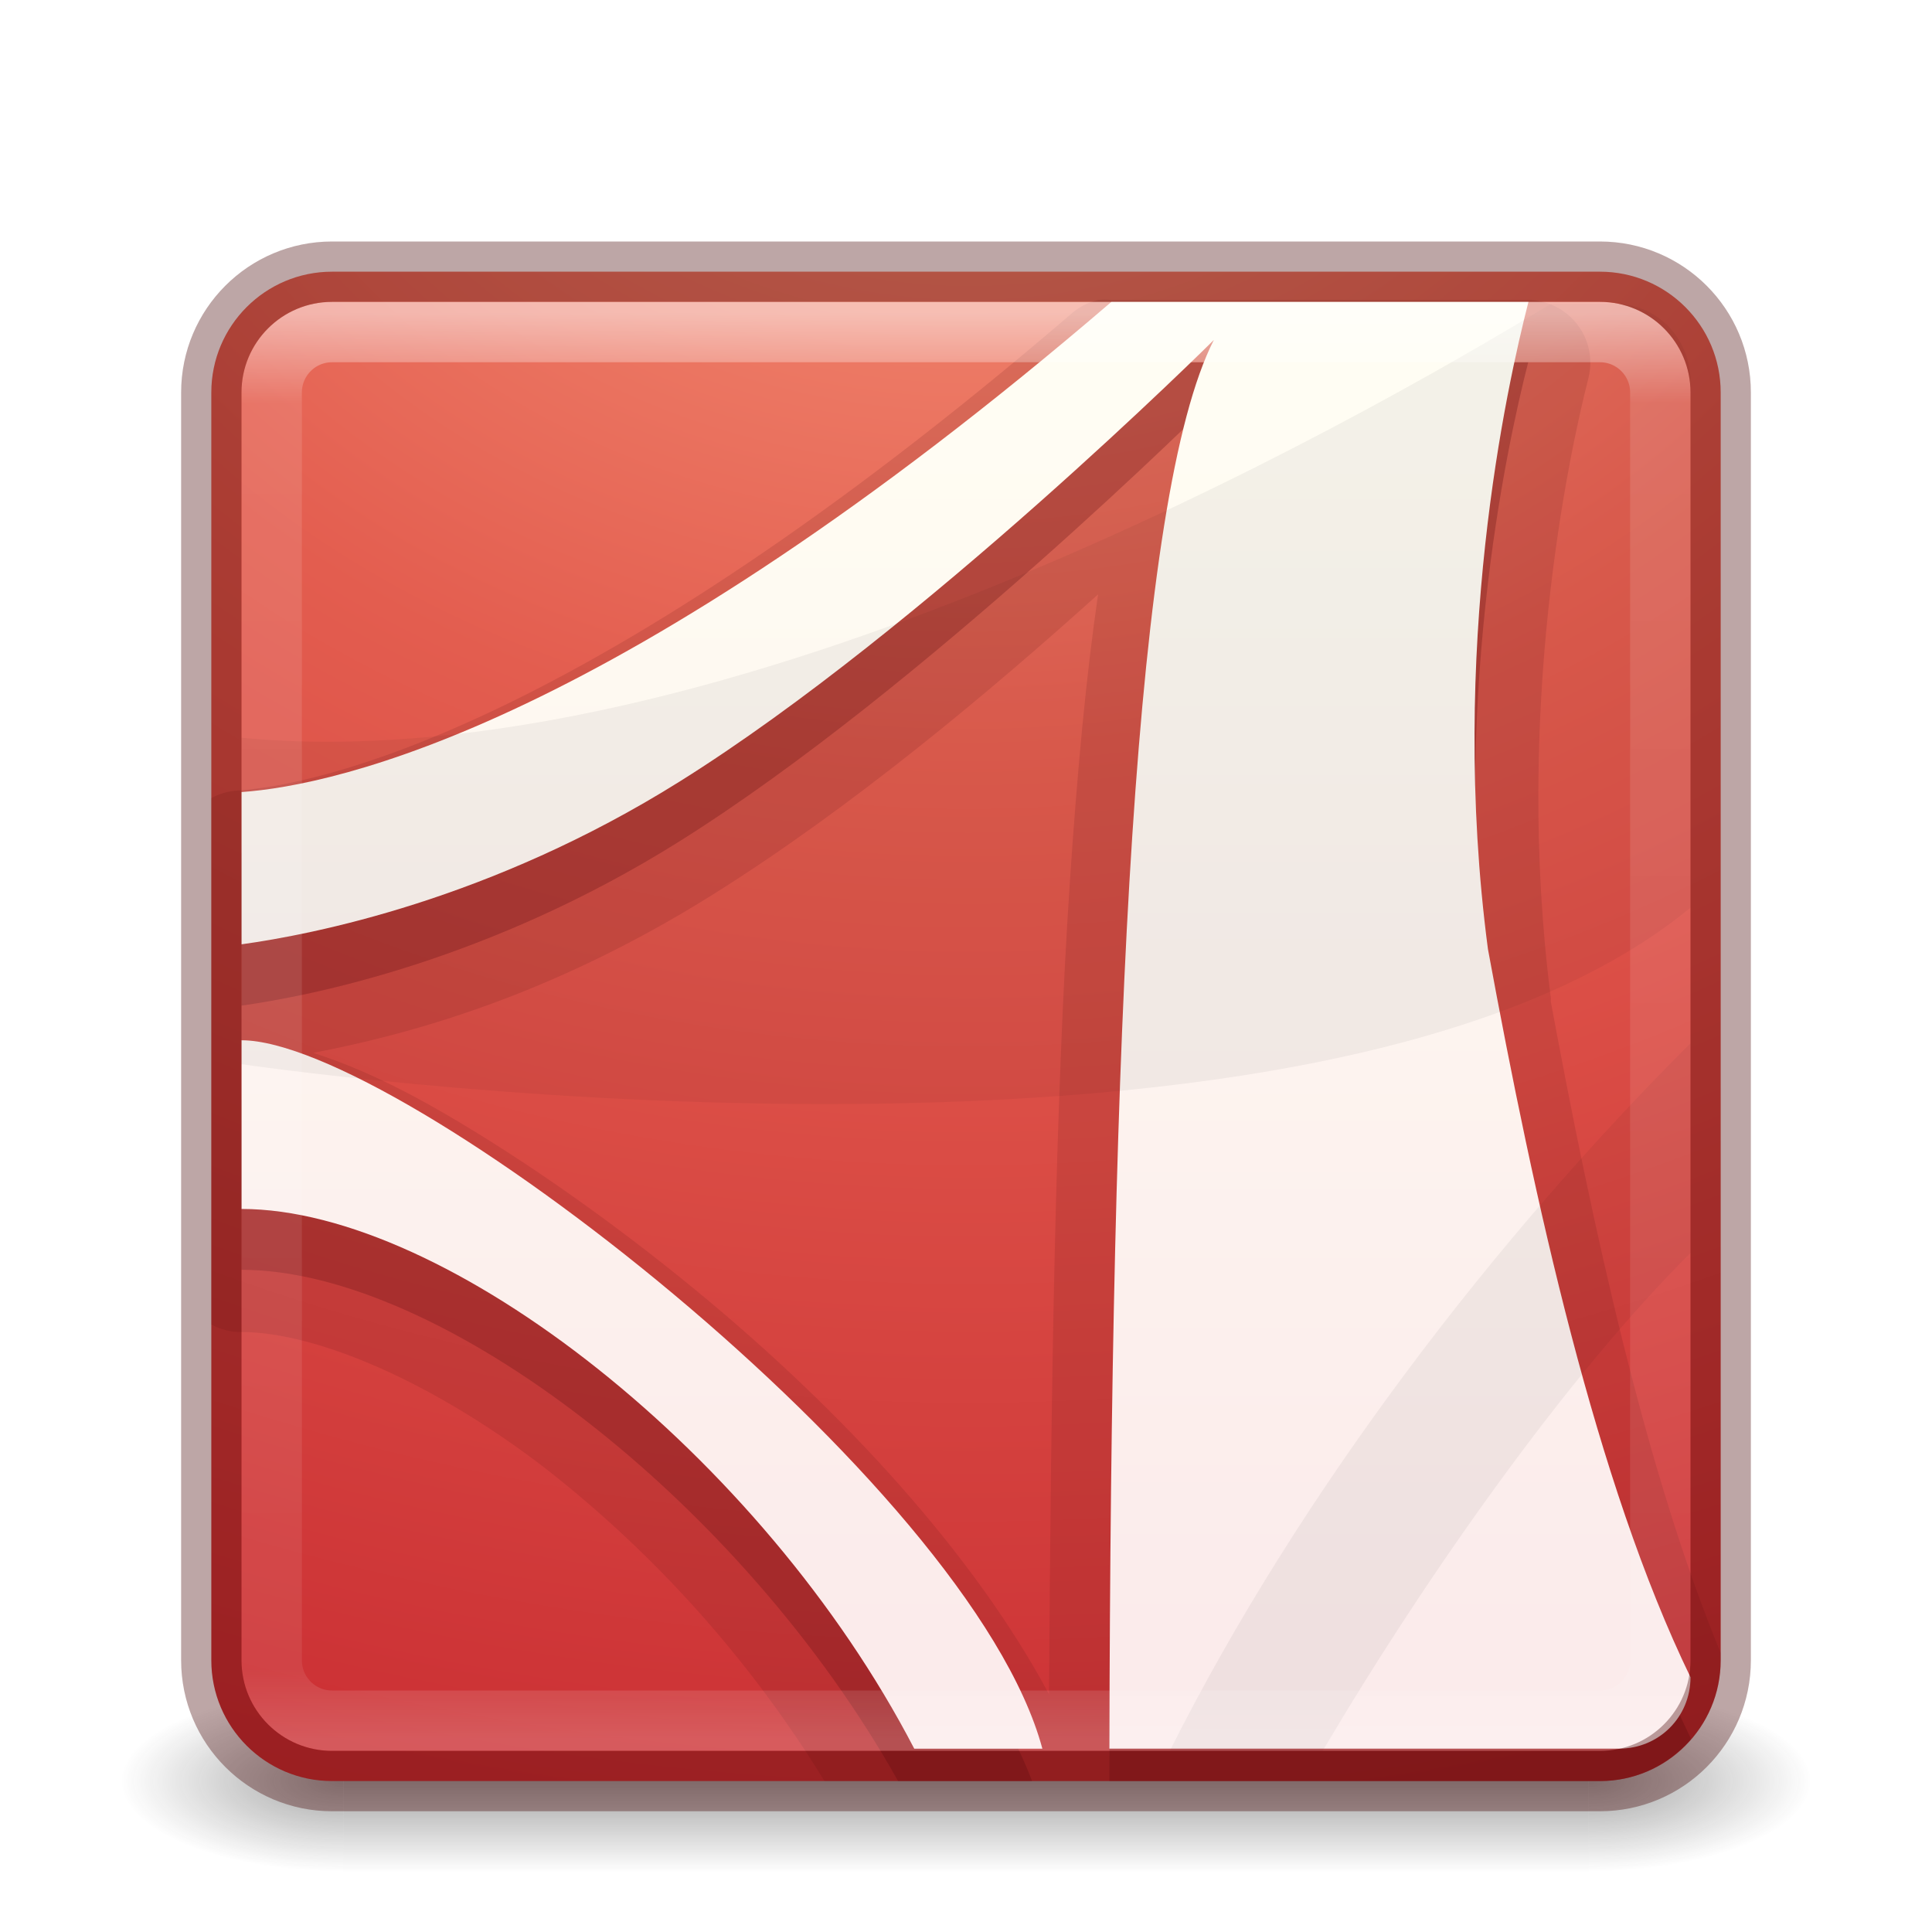
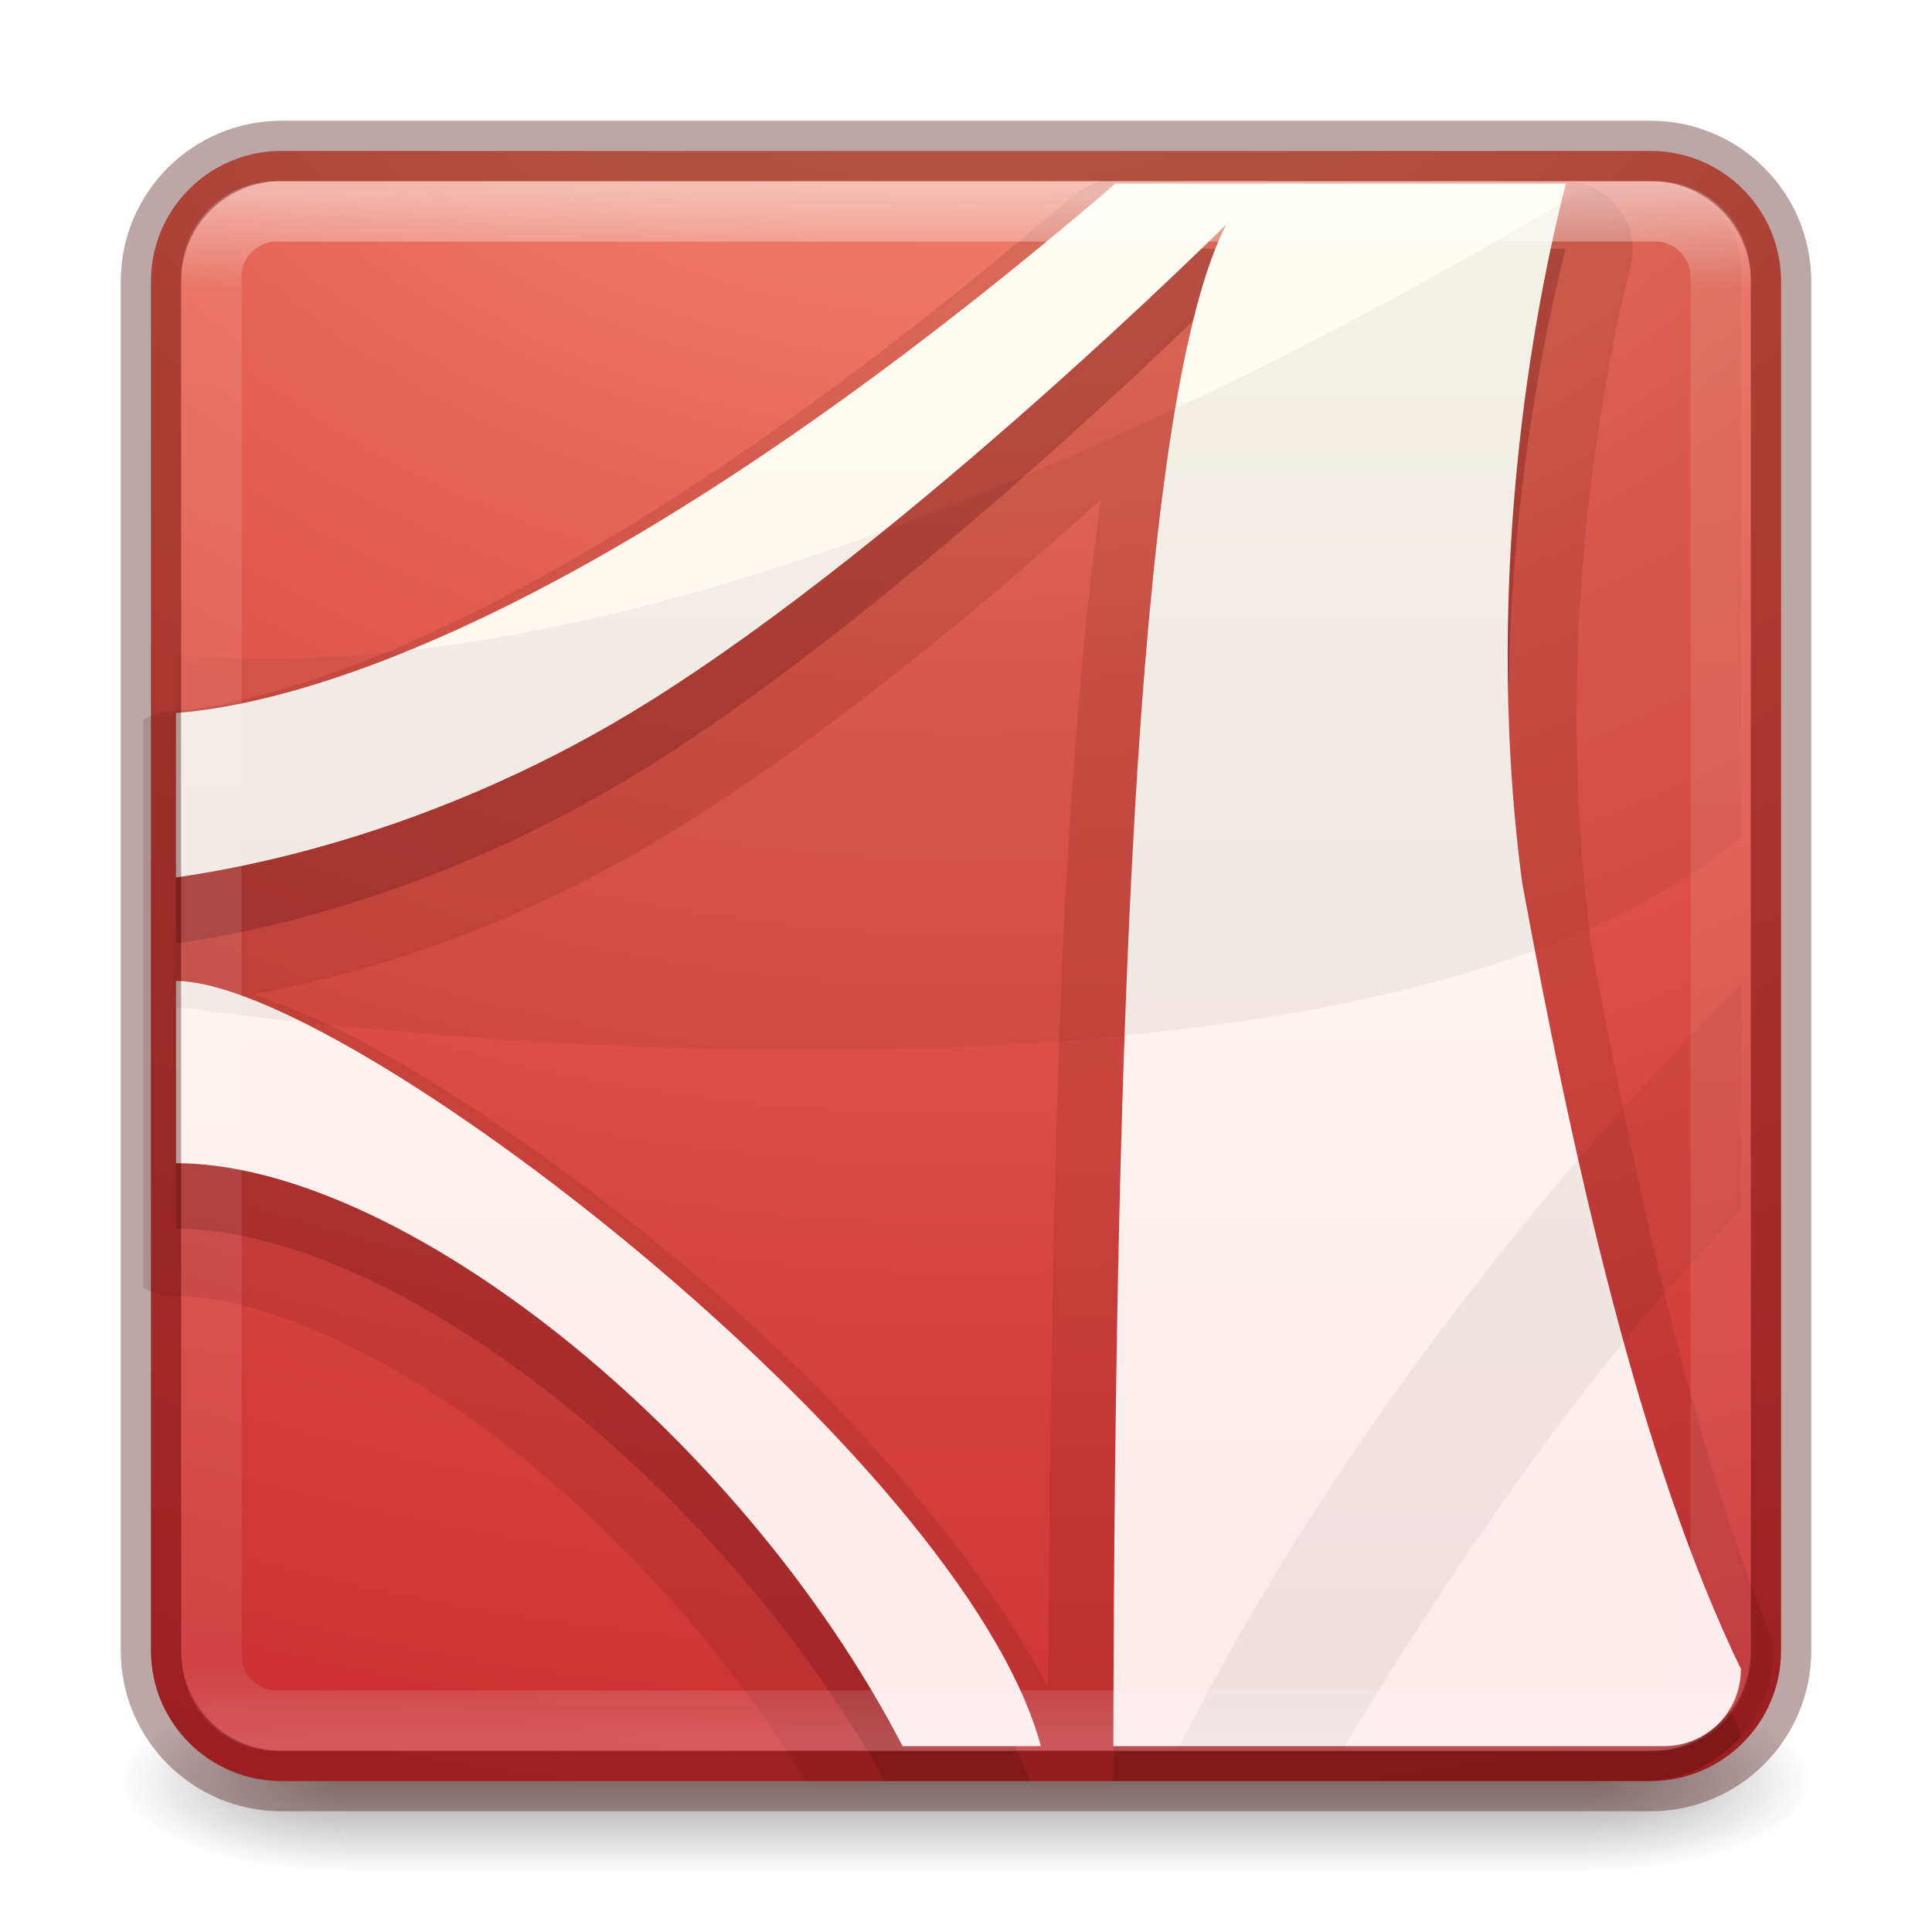
- <svg xmlns="http://www.w3.org/2000/svg" width="32" height="32">
-   <defs>
-     <linearGradient x1="24" y1="5" gradientTransform="translate(1.081 2.081) scale(.62162)" x2="24" gradientUnits="userSpaceOnUse" y2="43" id="f">
-       <stop offset="0" stop-color="#FFF" />
-       <stop offset=".063" stop-opacity=".235" stop-color="#FFF" />
-       <stop offset=".951" stop-opacity=".157" stop-color="#FFF" />
-       <stop offset="1" stop-opacity=".392" stop-color="#FFF" />
+ <svg xmlns="http://www.w3.org/2000/svg" xmlns:xlink="http://www.w3.org/1999/xlink" version="1.1" width="32" height="32" id="svg6358">
+   <defs id="defs6360">
+     <linearGradient x1="24" y1="5" x2="24" y2="43" id="linearGradient4140" xlink:href="#linearGradient3924-33" gradientUnits="userSpaceOnUse" gradientTransform="matrix(0.6756757,0,0,0.6756757,-0.2162176,-0.2162061)" />
+     <linearGradient id="linearGradient3924-33">
+       <stop id="stop3926-0" style="stop-color:#ffffff;stop-opacity:1" offset="0" />
+       <stop id="stop3928-5" style="stop-color:#ffffff;stop-opacity:0.235" offset="0.063" />
+       <stop id="stop3930-2" style="stop-color:#ffffff;stop-opacity:0.157" offset="0.951" />
+       <stop id="stop3932-5" style="stop-color:#ffffff;stop-opacity:0.392" offset="1" />
    </linearGradient>
-     <linearGradient x1="167.98" y1="8.508" gradientTransform="translate(-24 2.778) scale(.44444)" x2="167.98" gradientUnits="userSpaceOnUse" y2="54.78" id="e">
-       <stop offset="0" stop-color="#fffdf3" />
-       <stop offset="1" stop-color="#fbebeb" />
+     <linearGradient x1="167.983" y1="8.508" x2="167.983" y2="54.78" id="linearGradient4974-4" xlink:href="#linearGradient5803-2-7" gradientUnits="userSpaceOnUse" gradientTransform="matrix(0.4444444,0,0,0.4444444,-24.00002,2.77778)" />
+     <linearGradient id="linearGradient5803-2-7">
+       <stop id="stop5805-3-6" style="stop-color:#fffdf3;stop-opacity:1" offset="0" />
+       <stop id="stop5807-0-0" style="stop-color:#fbebeb;stop-opacity:1" offset="1" />
    </linearGradient>
-     <radialGradient r="12.672" gradientTransform="matrix(0 4.2742 -5.24736 0 68.489 -37.143)" cx="8.276" cy="9.994" gradientUnits="userSpaceOnUse" id="d">
-       <stop offset="0" stop-color="#f89b7e" />
-       <stop offset=".262" stop-color="#e35d4f" />
-       <stop offset=".661" stop-color="#c6262e" />
-       <stop offset="1" stop-color="#690b2c" />
-     </radialGradient>
-     <radialGradient r="2.5" gradientTransform="matrix(2.00378 0 0 1.4 27.988 -17.4)" cx="4.993" cy="43.5" gradientUnits="userSpaceOnUse" id="a">
-       <stop offset="0" stop-color="#181818" />
-       <stop offset="1" stop-opacity="0" stop-color="#181818" />
-     </radialGradient>
-     <radialGradient r="2.5" gradientTransform="matrix(2.00378 0 0 1.4 -20.012 -104.4)" cx="4.993" cy="43.5" gradientUnits="userSpaceOnUse" id="b">
-       <stop offset="0" stop-color="#181818" />
-       <stop offset="1" stop-opacity="0" stop-color="#181818" />
-     </radialGradient>
-     <linearGradient x1="25.058" y1="47.028" x2="25.058" gradientUnits="userSpaceOnUse" y2="39.999" id="c">
-       <stop offset="0" stop-opacity="0" stop-color="#181818" />
-       <stop offset=".5" stop-color="#181818" />
-       <stop offset="1" stop-opacity="0" stop-color="#181818" />
+     <radialGradient cx="8.276" cy="9.994" r="12.672" fx="8.276" fy="9.994" id="radialGradient4601-1" xlink:href="#linearGradient3242" gradientUnits="userSpaceOnUse" gradientTransform="matrix(0,4.61614,-5.667145,0,72.68816,-42.47421)" />
+     <linearGradient id="linearGradient3242">
+       <stop id="stop3244" style="stop-color:#f89b7e;stop-opacity:1" offset="0" />
+       <stop id="stop3246" style="stop-color:#e35d4f;stop-opacity:1" offset="0.262" />
+       <stop id="stop3248" style="stop-color:#c6262e;stop-opacity:1" offset="0.661" />
+       <stop id="stop3250" style="stop-color:#690b2c;stop-opacity:1" offset="1" />
+     </linearGradient>
+     <radialGradient cx="4.993" cy="43.5" r="2.5" fx="4.993" fy="43.5" id="radialGradient2976" xlink:href="#linearGradient3688-166-749-0" gradientUnits="userSpaceOnUse" gradientTransform="matrix(2.003784,0,0,1.4,27.98813,-17.4)" />
+     <linearGradient id="linearGradient3688-166-749-0">
+       <stop id="stop2883-7" style="stop-color:#181818;stop-opacity:1" offset="0" />
+       <stop id="stop2885-0" style="stop-color:#181818;stop-opacity:0" offset="1" />
+     </linearGradient>
+     <radialGradient cx="4.993" cy="43.5" r="2.5" fx="4.993" fy="43.5" id="radialGradient2978" xlink:href="#linearGradient3688-464-309-9" gradientUnits="userSpaceOnUse" gradientTransform="matrix(2.003784,0,0,1.4,-20.01187,-104.4)" />
+     <linearGradient id="linearGradient3688-464-309-9">
+       <stop id="stop2889-76" style="stop-color:#181818;stop-opacity:1" offset="0" />
+       <stop id="stop2891-4" style="stop-color:#181818;stop-opacity:0" offset="1" />
+     </linearGradient>
+     <linearGradient x1="25.058" y1="47.028" x2="25.058" y2="39.999" id="linearGradient2980" xlink:href="#linearGradient3702-501-757-9" gradientUnits="userSpaceOnUse" />
+     <linearGradient id="linearGradient3702-501-757-9">
+       <stop id="stop2895-9" style="stop-color:#181818;stop-opacity:0" offset="0" />
+       <stop id="stop2897-8" style="stop-color:#181818;stop-opacity:1" offset="0.5" />
+       <stop id="stop2899-9" style="stop-color:#181818;stop-opacity:0" offset="1" />
    </linearGradient>
  </defs>
-   <g opacity=".4">
-     <path fill="url(#a)" d="M38 40h5v7h-5z" transform="matrix(.73684 0 0 .42857 -1.684 10.857)" />
-     <path fill="url(#b)" transform="matrix(-.73684 0 0 -.42857 -1.684 10.857)" d="M-10-47h5v7h-5z" />
-     <path fill="url(#c)" d="M10 40h28v7H10z" transform="matrix(.73684 0 0 .42857 -1.684 10.857)" />
+   <g style="display:inline" id="g2036-5" transform="matrix(0.6999997,0,0,0.3333336,-0.8000002,15.33333)">
+     <g style="opacity:0.4" id="g3712-2" transform="matrix(1.052632,0,0,1.285713,-1.263158,-13.42854)">
+       <rect style="fill:url(#radialGradient2976);fill-opacity:1;stroke:none" id="rect2801-2" y="40" x="38" height="7" width="5" />
+       <rect style="fill:url(#radialGradient2978);fill-opacity:1;stroke:none" id="rect3696-8" transform="scale(-1,-1)" y="-47" x="-10" height="7" width="5" />
+       <rect style="fill:url(#linearGradient2980);fill-opacity:1;stroke:none" id="rect3700-6" y="40" x="10" height="7" width="28" />
+     </g>
  </g>
-   <rect fill="url(#d)" x="3.5" y="4.5" width="25" height="25" ry="2" rx="2" color="#000" />
-   <path fill="#661215" fill-rule="evenodd" d="M18.188 4.969a1.039 1.039 0 0 0-.469.25C9.65 12.142 5.197 13.005 3.937 13.094a1.039 1.039 0 0 0-.437.125v8.719a1.039 1.039 0 0 0 .5.125c1.24 0 3.192.832 5.062 2.28a19.536 19.536 0 0 1 4.594 5.157H26.5c1.108 0 2-.892 2-2v-.125c-1.235-2.981-2.128-7.075-2.813-10.781-.003-.023.003-.04 0-.063-.61-4.737.287-8.959.625-10.28a1.039 1.039 0 0 0-1-1.282h-6.906a1.039 1.039 0 0 0-.219 0zm0 4.875c-.198 1.35-.345 2.918-.469 4.781-.24 3.609-.312 8.33-.344 13.438-1.232-2.307-3.395-4.674-5.843-6.687-1.414-1.163-2.847-2.16-4.125-2.907-.812-.474-1.531-.811-2.22-1.03 1.528-.296 3.875-.903 6.626-2.626 2.305-1.444 4.597-3.366 6.375-4.969z" opacity=".15" color="#000" />
-   <path fill="#661215" fill-rule="evenodd" d="M18.406 6C10.226 13.019 5.554 14.016 4 14.125v2.531c1.173-.164 4.11-.75 7.25-2.718 4.027-2.523 8.844-7.313 8.844-7.313C18.792 9.18 18.41 17.937 18.375 29.5H26.5c.603 0 1.134-.268 1.5-.687v-.031c-1.565-3.227-2.576-7.895-3.344-12.062-.655-4.973.298-9.319.656-10.72h-6.906zM4 18.219v2.813c3.286 0 8.266 3.815 10.875 8.468h2.219C15.429 25.05 6.504 18.218 4 18.218z" opacity=".3" color="#000" />
-   <path d="M18.408 5C10.228 12.019 5.554 13.01 4 13.119v2.522c1.173-.163 4.122-.732 7.263-2.7 4.028-2.522 8.842-7.31 8.842-7.31-1.32 2.59-1.705 11.521-1.73 23.332h8.441c.661 0 1.184-.523 1.184-1.183-1.565-3.227-2.588-7.893-3.355-12.06-.656-4.973.312-9.32.671-10.72h-6.908zM4 17.23v2.794c3.396 0 8.617 4.075 11.143 8.94h2.122C16.078 24.54 6.592 17.23 4 17.23z" fill="url(#e)" color="#000" />
-   <path fill-rule="evenodd" d="M25.688 5.031C22.472 6.991 11.948 12.975 4 12.22v5.406s17.674 2.626 24-2.594V6.313c0-.699-.55-1.282-1.25-1.282h-1.063zM28 17.281c-3.181 3.168-6.45 7.386-8.625 11.72h2.531c1.761-2.976 4.072-6.236 6.094-8.25v-3.47z" opacity=".05" />
-   <rect fill="none" x="4.5" y="5.5" stroke-linecap="round" stroke="url(#f)" width="23" height="23" ry="1" rx="1" stroke-linejoin="round" opacity=".5" />
-   <rect fill="none" x="3.5" y="4.5" stroke-linecap="round" stroke="#410000" width="25" height="25" ry="2" rx="2" stroke-linejoin="round" opacity=".35" color="#000" />
+   <rect style="color:#000000;display:inline;overflow:visible;visibility:visible;fill:url(#radialGradient4601-1);fill-opacity:1;fill-rule:nonzero;stroke:none;stroke-width:1;marker:none;enable-background:accumulate" id="rect5505-9" y="2.5" x="2.5" ry="2.16" rx="2.16" height="27" width="27" />
+   <g id="g8137" transform="matrix(1.08,0,0,1.08,-1.405,-2.36)">
+     <path d="m 18.188,4.969 a 1.039,1.039 0 0 0 -0.469,0.25 C 9.65,12.142 5.196,13.005 3.937,13.094 a 1.039,1.039 0 0 0 -0.438,0.125 l 0,8.719 a 1.039,1.039 0 0 0 0.5,0.125 c 1.241,0 3.192,0.832 5.062,2.281 C 10.788,25.681 12.445,27.508 13.656,29.5 L 26.5,29.5 c 1.108,0 2,-0.892 2,-2 l 0,-0.125 c -1.235,-2.981 -2.128,-7.075 -2.812,-10.781 -0.003,-0.023 0.003,-0.04 0,-0.062 -0.61,-4.737 0.286,-8.959 0.625,-10.281 a 1.039,1.039 0 0 0 -1,-1.281 l -6.906,0 a 1.039,1.039 0 0 0 -0.219,0 z m 0,4.875 c -0.198,1.35 -0.345,2.918 -0.469,4.781 -0.24,3.609 -0.312,8.33 -0.344,13.438 -1.233,-2.307 -3.396,-4.674 -5.844,-6.688 -1.413,-1.163 -2.846,-2.159 -4.125,-2.906 -0.811,-0.474 -1.531,-0.811 -2.219,-1.031 1.528,-0.295 3.874,-0.902 6.625,-2.625 2.306,-1.444 4.598,-3.366 6.375,-4.969 z" id="path5611" style="color:#000000;display:inline;overflow:visible;visibility:visible;opacity:0.15;fill:#661215;fill-opacity:1;fill-rule:evenodd;stroke:none;stroke-width:1;marker:none;enable-background:accumulate" />
+     <path d="M 18.406,6 C 10.226,13.019 5.554,14.016 4,14.125 l 0,2.531 C 5.173,16.492 8.109,15.905 11.25,13.938 15.277,11.415 20.094,6.625 20.094,6.625 18.792,9.179 18.41,17.937 18.375,29.5 l 8.125,0 c 0.603,0 1.134,-0.268 1.5,-0.688 2.7e-4,-0.011 0,-0.021 0,-0.031 C 26.435,25.554 25.424,20.886 24.656,16.719 24.001,11.746 24.954,7.401 25.312,6 l -6.906,0 z M 4,18.219 l 0,2.812 c 3.286,0 8.266,3.815 10.875,8.469 l 2.219,0 C 15.429,25.05 6.505,18.219 4,18.219 Z" id="path6711-76-3" style="color:#000000;display:inline;overflow:visible;visibility:visible;opacity:0.3;fill:#661215;fill-opacity:1;fill-rule:evenodd;stroke:none;stroke-width:1;marker:none;enable-background:accumulate" />
+     <path d="M 18.408,5 C 10.228,12.019 5.554,13.01 4,13.119 l 0,2.522 c 1.173,-0.164 4.122,-0.733 7.263,-2.7 4.027,-2.522 8.842,-7.311 8.842,-7.311 C 18.785,8.221 18.4,17.153 18.375,28.964 l 8.441,0 C 27.477,28.964 28,28.441 28,27.781 26.435,24.554 25.412,19.888 24.645,15.721 23.989,10.748 24.957,6.401 25.316,5 l -6.908,0 z M 4,17.23 l 0,2.794 c 3.396,0 8.617,4.075 11.143,8.94 l 2.121,0 C 16.077,24.541 6.591,17.23 4,17.23 Z" id="path6711-76" style="color:#000000;display:inline;overflow:visible;visibility:visible;fill:url(#linearGradient4974-4);fill-opacity:1;fill-rule:nonzero;stroke:none;stroke-width:1;marker:none;enable-background:accumulate" />
+     <path d="M 25.688,5.031 C 22.472,6.99 11.948,12.975 4,12.219 l 0,5.406 c 0,0 17.674,2.626 24,-2.594 l 0,-8.719 c 0,-0.699 -0.55,-1.281 -1.25,-1.281 l -1.062,0 z M 28,17.281 C 24.819,20.449 21.55,24.667 19.375,29 l 2.531,0 C 23.667,26.025 25.978,22.765 28,20.75 l 0,-3.469 z" id="path6713-9" style="opacity:0.05;fill:#000000;fill-opacity:1;fill-rule:evenodd;stroke:none" />
+   </g>
+   <rect style="opacity:0.5;fill:none;stroke:url(#linearGradient4140);stroke-width:1;stroke-linecap:round;stroke-linejoin:round;stroke-miterlimit:4;stroke-dasharray:none;stroke-dashoffset:0;stroke-opacity:1" id="rect6741-7-7" y="3.5" x="3.5" ry="1.087" rx="1.087" height="25" width="25" />
+   <rect style="color:#000000;display:inline;overflow:visible;visibility:visible;opacity:0.35;fill:none;stroke:#410000;stroke-width:1;stroke-linecap:round;stroke-linejoin:round;stroke-miterlimit:4;stroke-dasharray:none;stroke-dashoffset:0;stroke-opacity:1;marker:none;enable-background:accumulate" id="rect5505-9-7" y="2.5" x="2.5" ry="2.16" rx="2.16" height="27" width="27" />
</svg>
